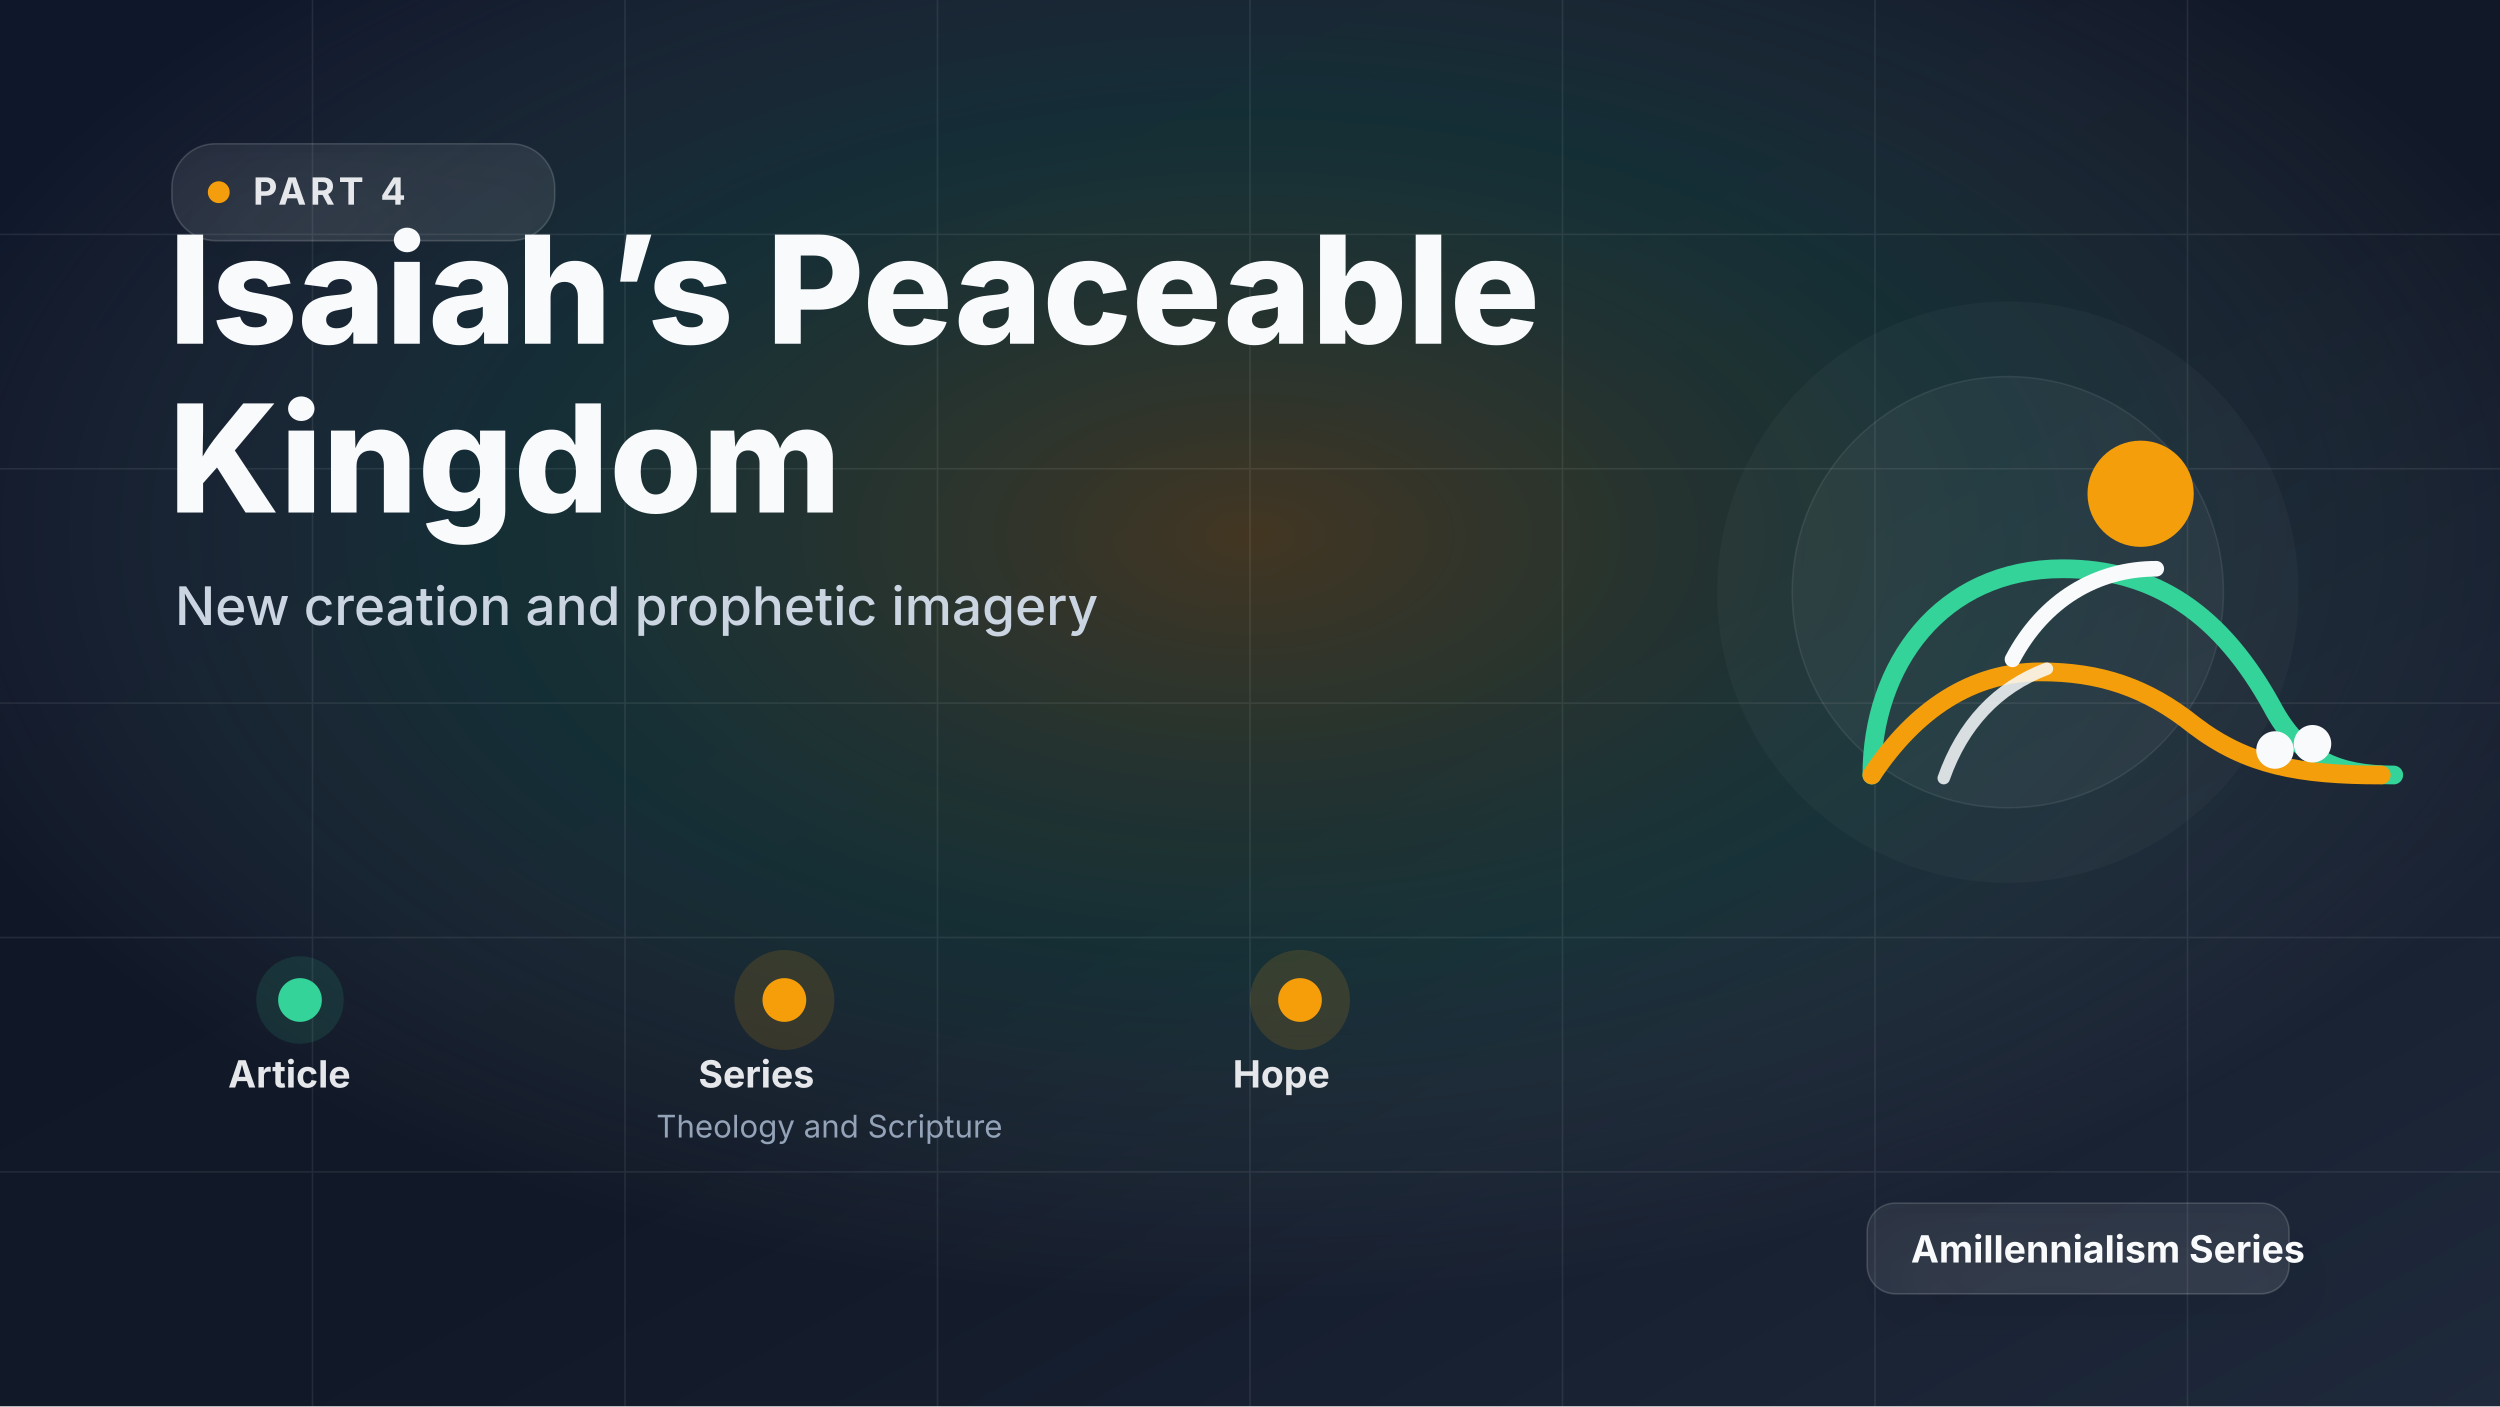
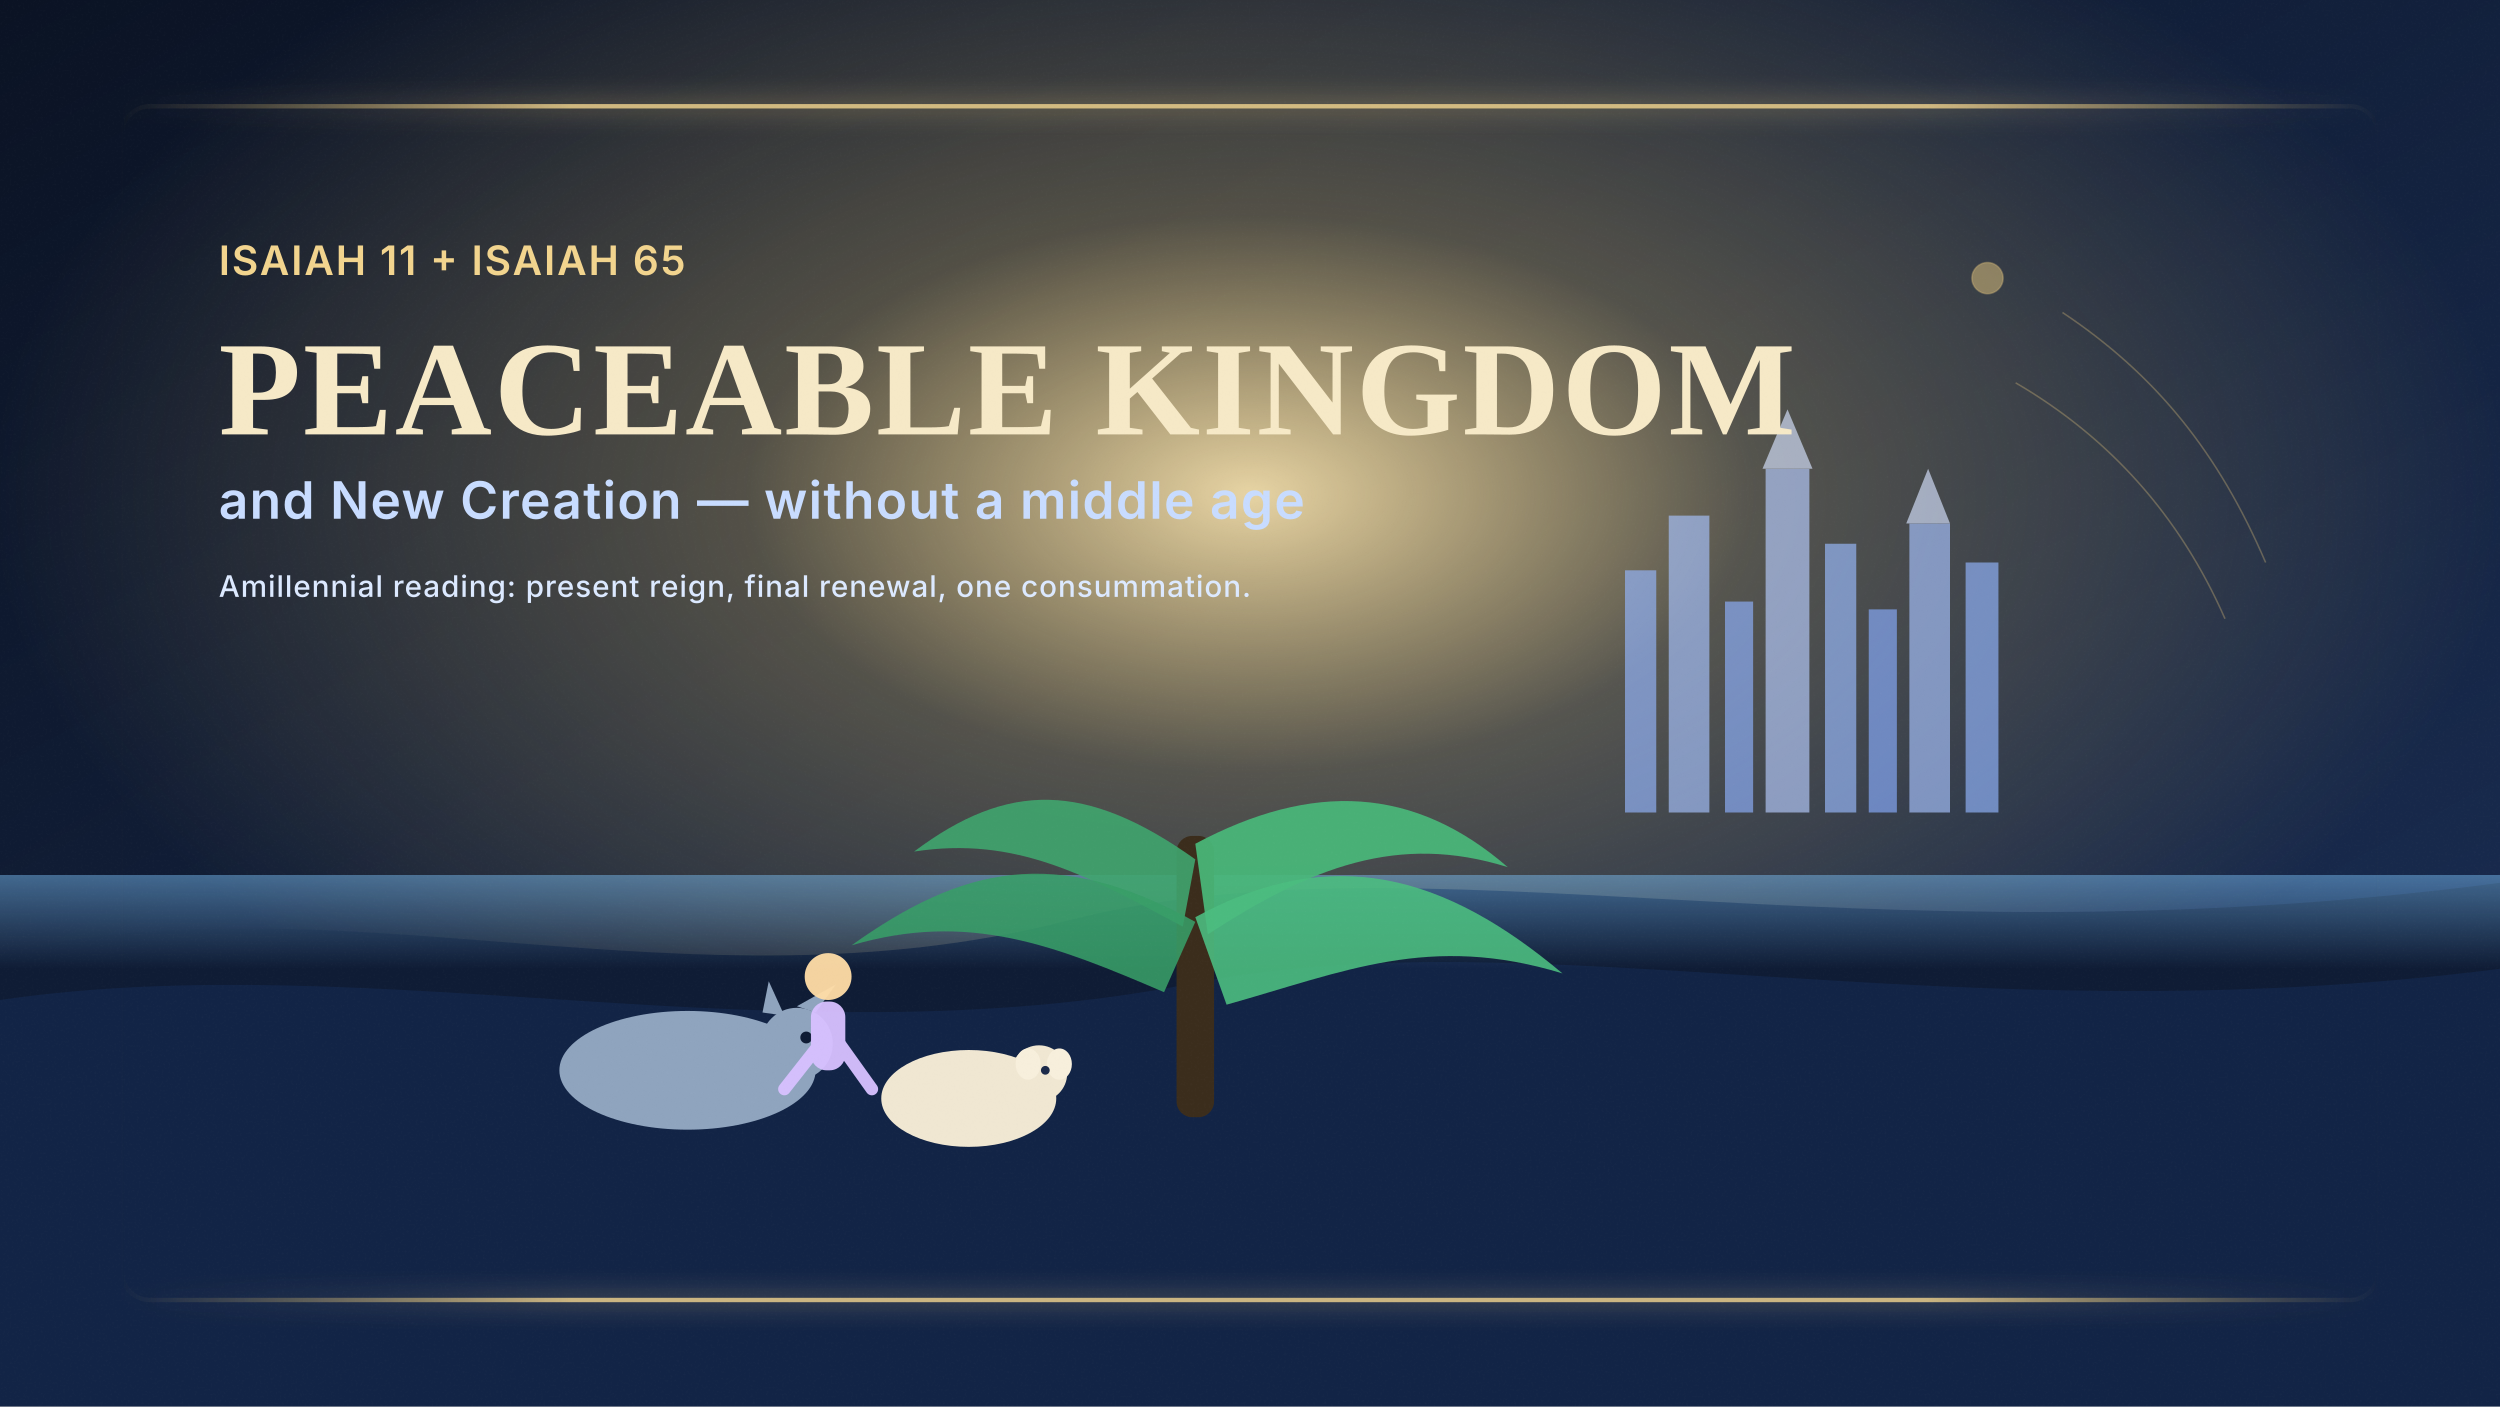
<svg xmlns="http://www.w3.org/2000/svg" width="1600" height="900" viewBox="0 0 1600 900" role="img" aria-labelledby="title desc">
  <defs>
    <linearGradient id="bg" x1="0" y1="0" x2="1" y2="1">
-       <stop offset="0%" stop-color="#0f172a" />
-       <stop offset="55%" stop-color="#111827" />
-       <stop offset="100%" stop-color="#1e293b" />
+       <stop offset="0%" stop-color="#0b1324" />
+       <stop offset="55%" stop-color="#13223f" />
+       <stop offset="100%" stop-color="#1b2f56" />
    </linearGradient>
-     <radialGradient id="glow" cx="50%" cy="38%" r="55%">
-       <stop offset="0%" stop-color="#f59e0b" stop-opacity="0.22" />
-       <stop offset="55%" stop-color="#34d399" stop-opacity="0.12" />
-       <stop offset="100%" stop-color="#ffffff" stop-opacity="0" />
+     <radialGradient id="halo" cx="50%" cy="35%" r="50%">
+       <stop offset="0%" stop-color="#ffe8b0" stop-opacity="0.9" />
+       <stop offset="40%" stop-color="#ffd778" stop-opacity="0.28" />
+       <stop offset="100%" stop-color="#ffd778" stop-opacity="0" />
    </radialGradient>
-     <linearGradient id="lineGrad" x1="0" y1="0" x2="1" y2="0">
-       <stop offset="0%" stop-color="#34d399" stop-opacity="0.35" />
-       <stop offset="50%" stop-color="#f59e0b" stop-opacity="0.95" />
-       <stop offset="100%" stop-color="#34d399" stop-opacity="0.35" />
+     <linearGradient id="horizon" x1="0" y1="0" x2="0" y2="1">
+       <stop offset="0%" stop-color="#7fc6ff" stop-opacity="0.45" />
+       <stop offset="100%" stop-color="#7fc6ff" stop-opacity="0" />
    </linearGradient>
-     <filter id="softGlow" x="-30%" y="-30%" width="160%" height="160%">
-       <feGaussianBlur stdDeviation="14" result="blur" />
+     <linearGradient id="goldLine" x1="0" y1="0" x2="1" y2="0">
+       <stop offset="0%" stop-color="#d4b46a" stop-opacity="0" />
+       <stop offset="20%" stop-color="#f2d48e" stop-opacity="0.85" />
+       <stop offset="80%" stop-color="#f2d48e" stop-opacity="0.85" />
+       <stop offset="100%" stop-color="#d4b46a" stop-opacity="0" />
+     </linearGradient>
+     <filter id="softGlow" x="-20%" y="-20%" width="140%" height="140%">
+       <feGaussianBlur stdDeviation="8" result="blur" />
      <feMerge>
        <feMergeNode in="blur" />
        <feMergeNode in="SourceGraphic" />
      </feMerge>
    </filter>
-     <filter id="cardShadow" x="-20%" y="-20%" width="160%" height="160%">
-       <feDropShadow dx="0" dy="18" stdDeviation="22" flood-color="#000000" flood-opacity="0.35" />
+     <filter id="grain" x="0" y="0" width="100%" height="100%">
+       <feTurbulence type="fractalNoise" baseFrequency="0.7" numOctaves="2" stitchTiles="stitch" />
+       <feColorMatrix type="saturate" values="0" />
+       <feComponentTransfer>
+         <feFuncA type="table" tableValues="0 0 0.06" />
+       </feComponentTransfer>
    </filter>
+     <style>
+       .title {
+         font: 700 86px 'Cinzel', 'Times New Roman', serif;
+         letter-spacing: 1.4px;
+         fill: #f6e9c7;
+       }
+       .subtitle {
+         font: 600 33px 'Inter', 'Segoe UI', Arial, sans-serif;
+         letter-spacing: 0.8px;
+         fill: #c8dcff;
+       }
+       .scripture {
+         font: 600 26px 'Inter', 'Segoe UI', Arial, sans-serif;
+         letter-spacing: 1.2px;
+         fill: #f2d48e;
+       }
+       .label {
+         font: 500 19px 'Inter', 'Segoe UI', Arial, sans-serif;
+         letter-spacing: 0.6px;
+         fill: #dce9ff;
+       }
+     </style>
  </defs>
  <rect width="1600" height="900" fill="url(#bg)" />
-   <rect width="1600" height="900" fill="url(#glow)" />
-   <g opacity="0.08">
-     <path d="M0 150H1600M0 300H1600M0 450H1600M0 600H1600M0 750H1600" stroke="#ffffff" stroke-width="1" />
-     <path d="M200 0V900M400 0V900M600 0V900M800 0V900M1000 0V900M1200 0V900M1400 0V900" stroke="#ffffff" stroke-width="1" />
+   <rect width="1600" height="900" fill="url(#halo)" />
+   <path d="M0 610 C220 560, 440 650, 680 590 C910 530, 1180 620, 1600 565 L1600 900 L0 900 Z" fill="#0f1c35" />
+   <path d="M0 640 C240 605, 500 680, 760 630 C980 585, 1250 665, 1600 620 L1600 900 L0 900 Z" fill="#122446" />
+   <path d="M0 560 L1600 560 L1600 620 L0 620 Z" fill="url(#horizon)" />
+   <g opacity="0.65">
+     <rect x="1040" y="365" width="20" height="155" fill="#95b7ff" />
+     <rect x="1068" y="330" width="26" height="190" fill="#a8c3ff" />
+     <rect x="1104" y="385" width="18" height="135" fill="#8fb2ff" />
+     <rect x="1130" y="300" width="28" height="220" fill="#b7ccff" />
+     <rect x="1168" y="348" width="20" height="172" fill="#99bcff" />
+     <rect x="1196" y="390" width="18" height="130" fill="#88adff" />
+     <rect x="1222" y="335" width="26" height="185" fill="#a8c3ff" />
+     <rect x="1258" y="360" width="21" height="160" fill="#94b7ff" />
+     <polygon points="1144,262 1160,300 1128,300" fill="#d7e4ff" />
+     <polygon points="1234,300 1248,335 1220,335" fill="#d7e4ff" />
  </g>
-   <g transform="translate(110 92)" filter="url(#cardShadow)">
-     <rect x="0" y="0" rx="28" ry="28" width="245" height="62" fill="#ffffff" fill-opacity="0.08" stroke="#ffffff" stroke-opacity="0.16" />
-     <circle cx="30" cy="31" r="7" fill="#f59e0b" />
-     <text x="52" y="39" fill="#e5e7eb" font-family="Inter, Arial, sans-serif" font-size="24" font-weight="700" letter-spacing="2.5">PART 4</text>
+   <g transform="translate(765 535)">
+     <rect x="-12" y="0" width="24" height="180" rx="10" fill="#3b2d1c" />
+     <path d="M0 15 C-70 -35,-120 -35,-180 10 C-115 0,-70 25,-8 58 Z" fill="#3fa56e" opacity="0.9" />
+     <path d="M0 5 C75 -35,140 -32,200 20 C130 -2,74 20,8 63 Z" fill="#49b87a" opacity="0.92" />
+     <path d="M0 55 C-90 5,-150 20,-220 70 C-145 48,-90 70,-20 100 Z" fill="#379d67" opacity="0.88" />
+     <path d="M0 52 C88 4,160 25,235 88 C150 62,95 87,20 108 Z" fill="#4bbd7f" opacity="0.9" />
  </g>
-   <g transform="translate(108 220)">
-     <text x="0" y="0" fill="#f8fafc" font-family="Inter, Arial, sans-serif" font-size="96" font-weight="800">Isaiah’s Peaceable</text>
-     <text x="0" y="108" fill="#f8fafc" font-family="Inter, Arial, sans-serif" font-size="96" font-weight="800">Kingdom</text>
-     <text x="4" y="180" fill="#cbd5e1" font-family="Inter, Arial, sans-serif" font-size="34" font-weight="500">New creation and prophetic imagery</text>
+   <g transform="translate(440 640)">
+     <ellipse cx="0" cy="45" rx="82" ry="38" fill="#8fa4be" />
+     <circle cx="70" cy="28" r="23" fill="#8fa4be" />
+     <polygon points="82,8 95,-10 70,4" fill="#8fa4be" />
+     <polygon points="62,10 52,-12 48,8" fill="#8fa4be" />
+     <circle cx="76" cy="24" r="3.8" fill="#0f1c35" />
  </g>
-   <g transform="translate(112 640)">
-     <line x1="0" y1="0" x2="800" y2="0" stroke="url(#lineGrad)" stroke-width="6" stroke-linecap="round" filter="url(#softGlow)" />
-     <g>
-       <circle cx="80" cy="0" r="14" fill="#34d399" />
-       <circle cx="80" cy="0" r="28" fill="#34d399" fill-opacity="0.12" />
-       <text x="34" y="56" fill="#e5e7eb" font-family="Inter, Arial, sans-serif" font-size="24" font-weight="700">Article</text>
-     </g>
-     <g>
-       <circle cx="390" cy="0" r="14" fill="#f59e0b" />
-       <circle cx="390" cy="0" r="32" fill="#f59e0b" fill-opacity="0.14" />
-       <text x="335" y="56" fill="#e5e7eb" font-family="Inter, Arial, sans-serif" font-size="24" font-weight="700">Series</text>
-       <text x="308" y="88" fill="#94a3b8" font-family="Inter, Arial, sans-serif" font-size="20">Theology and Scripture</text>
-     </g>
-     <g>
-       <circle cx="720" cy="0" r="14" fill="#f59e0b" />
-       <circle cx="720" cy="0" r="32" fill="#f59e0b" fill-opacity="0.14" />
-       <text x="677" y="56" fill="#e5e7eb" font-family="Inter, Arial, sans-serif" font-size="24" font-weight="700">Hope</text>
-     </g>
+   <g transform="translate(620 665)">
+     <ellipse cx="0" cy="38" rx="56" ry="31" fill="#f0e7d2" />
+     <circle cx="45" cy="22" r="18" fill="#f0e7d2" />
+     <ellipse cx="58" cy="16" rx="8" ry="10" fill="#f7efdc" />
+     <ellipse cx="38" cy="16" rx="8" ry="10" fill="#f7efdc" />
+     <circle cx="49" cy="20" r="2.8" fill="#1c2a4a" />
  </g>
-   <g transform="translate(1110 214)">
-     <circle cx="175" cy="165" r="186" fill="#ffffff" fill-opacity="0.03" />
-     <circle cx="175" cy="165" r="138" fill="#ffffff" fill-opacity="0.04" stroke="#ffffff" stroke-opacity="0.08" />
-     <g transform="translate(46 40)">
-       <circle cx="214" cy="62" r="34" fill="#f59e0b" />
-       <path d="M42 242c0-70 44-132 122-132 60 0 102 30 134 88 18 34 42 44 78 44" fill="none" stroke="#34d399" stroke-width="12" stroke-linecap="round" />
-       <path d="M42 242c28-42 64-66 108-66 38 0 68 10 98 34 34 26 68 32 120 32" fill="none" stroke="#f59e0b" stroke-width="12" stroke-linecap="round" />
-       <path d="M132 168c20-38 54-58 92-58" fill="none" stroke="#f8fafc" stroke-width="10" stroke-linecap="round" />
-       <path d="M88 244c12-34 34-58 66-70" fill="none" stroke="#f8fafc" stroke-width="8" stroke-linecap="round" opacity="0.85" />
-       <circle cx="300" cy="226" r="12" fill="#f8fafc" />
-       <circle cx="324" cy="222" r="12" fill="#f8fafc" />
-     </g>
+   <g transform="translate(530 625)" opacity="0.95">
+     <circle cx="0" cy="0" r="15" fill="#ffdca6" />
+     <rect x="-11" y="16" width="22" height="44" rx="10" fill="#d7c0ff" />
+     <path d="M-6 44 L-28 72" stroke="#d7c0ff" stroke-width="8" stroke-linecap="round" />
+     <path d="M8 44 L28 72" stroke="#d7c0ff" stroke-width="8" stroke-linecap="round" />
  </g>
-   <g transform="translate(1195 770)" filter="url(#cardShadow)">
-     <rect x="0" y="0" rx="18" ry="18" width="270" height="58" fill="#ffffff" fill-opacity="0.08" stroke="#ffffff" stroke-opacity="0.16" />
-     <text x="28" y="38" fill="#f8fafc" font-family="Inter, Arial, sans-serif" font-size="24" font-weight="700">Amillennialism Series</text>
+   <g opacity="0.95" filter="url(#softGlow)">
+     <rect x="78" y="68" width="1444" height="764" rx="18" fill="none" stroke="url(#goldLine)" stroke-width="2.8" />
+     <line x1="120" y1="146" x2="1480" y2="146" stroke="url(#goldLine)" stroke-width="2" />
+     <line x1="120" y1="778" x2="1480" y2="778" stroke="url(#goldLine)" stroke-width="2" />
  </g>
+   <g transform="translate(140 176)">
+     <text class="scripture" x="0" y="0">ISAIAH 11 + ISAIAH 65</text>
+     <text class="title" x="0" y="102">PEACEABLE KINGDOM</text>
+     <text class="subtitle" x="0" y="156">and New Creation — without a middle age</text>
+     <text class="label" x="0" y="206">Amillennial reading: present reign, final renewal, one consummation.</text>
+   </g>
+   <g stroke="#d7bb7a" stroke-opacity="0.35" fill="none">
+     <path d="M1320 200 C1380 240,1420 290,1450 360" />
+     <path d="M1290 245 C1350 280,1395 330,1424 396" />
+     <circle cx="1272" cy="178" r="10" fill="#d7bb7a" fill-opacity="0.55" />
+   </g>
+   <rect width="1600" height="900" filter="url(#grain)" opacity="0.45" />
</svg>
